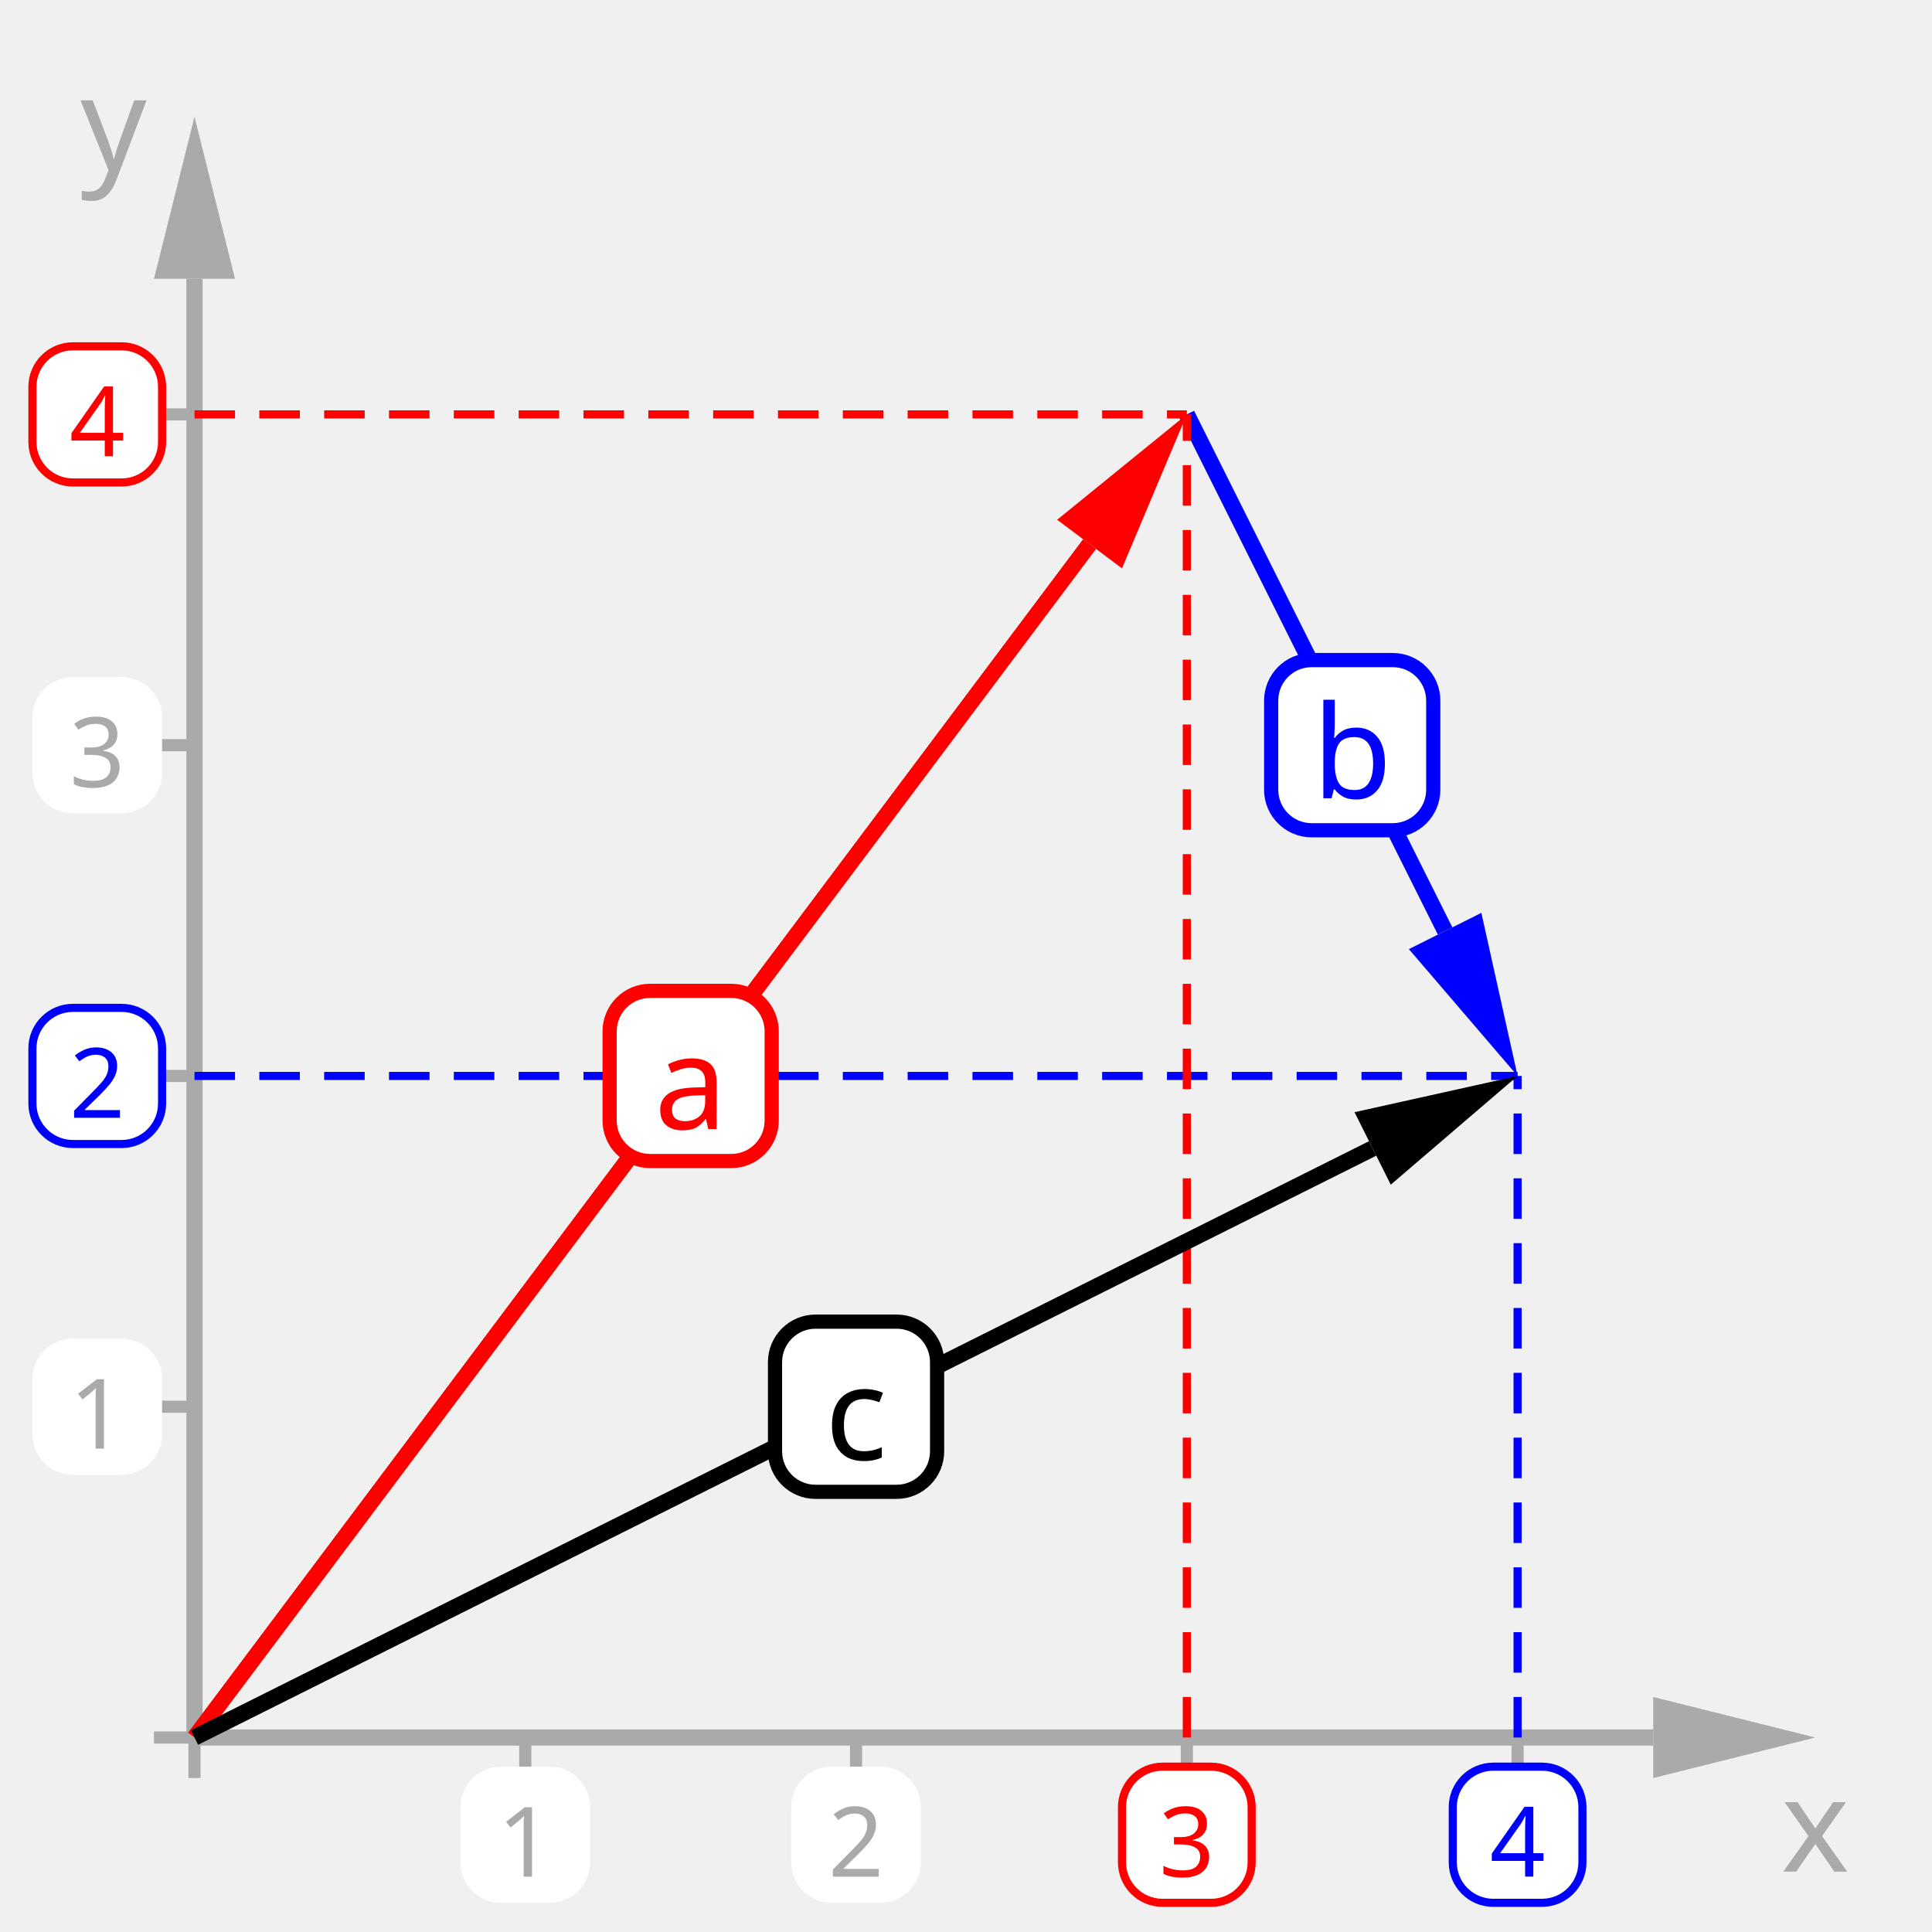
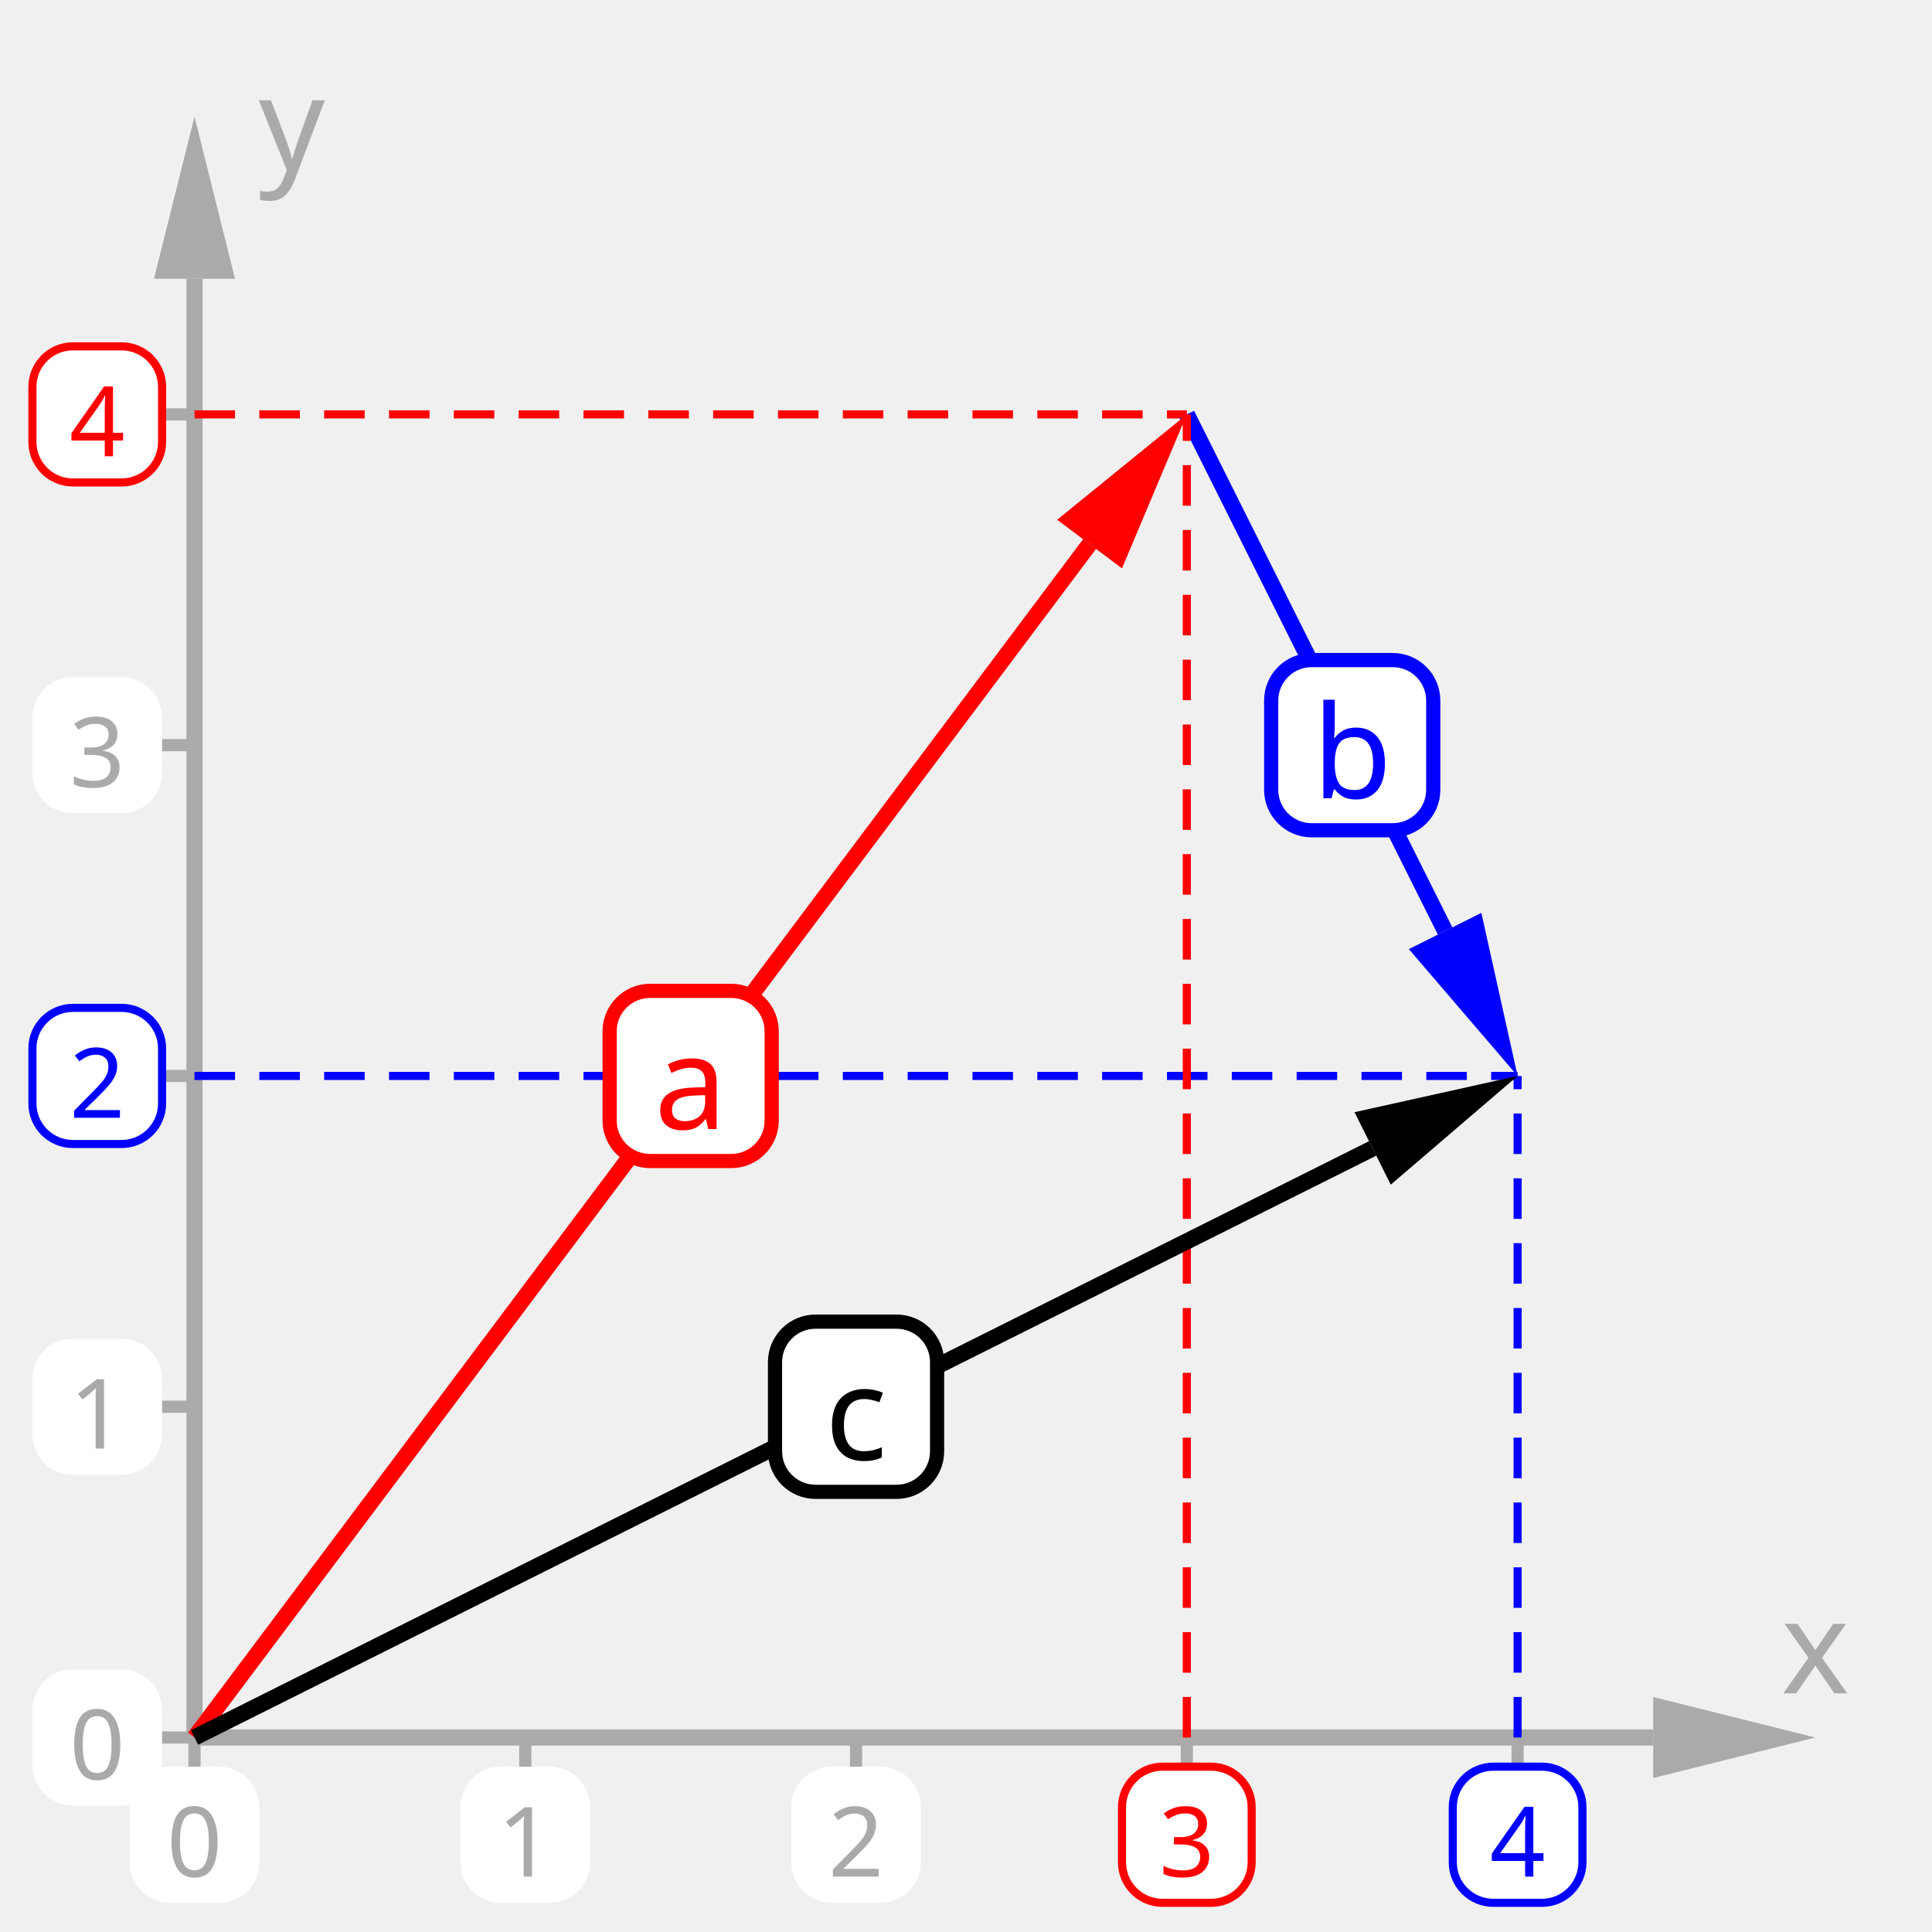
<svg xmlns="http://www.w3.org/2000/svg" width="200" height="200" viewBox="-24 -14.4 238.4 238.4" style="background: rgb(255, 255, 255); border-radius: 8px;">
  <defs>
    <pattern id="grid-1-#ccc-#fff-200-200-40.816326530612244-40.816326530612244" width="40.816" height="40.816" patternUnits="userSpaceOnUse">
      <path d="M 0 0 L 0 40.816 40.816 40.816 40.816 0 0 0" fill="#fff" stroke="#ccc" stroke-width="0.5" />
    </pattern>
  </defs>
  <rect width="200" height="200" fill="url(#grid-1-#ccc-#fff-200-200-40.816326530612244-40.816326530612244)" style="     transform: scaleY(-1);     transform-origin: 0 100px;   " />
-   <defs>
-     <marker id="h-6" markerWidth="10" markerHeight="5" refY="2.5" orient="auto">
-       <polygon points="0 0, 10 2.5, 0 5" fill="#aaa" />
-     </marker>
-   </defs>
-   <line x1="0" y1="200" x2="180" y2="200" stroke="#aaa" stroke-width="2" marker-end="url(#h-6)" />
-   <defs>
-     <marker id="h-7" markerWidth="10" markerHeight="5" refY="2.5" orient="auto">
-       <polygon points="0 0, 10 2.5, 0 5" fill="#aaa" />
-     </marker>
-   </defs>
-   <line x1="0" y1="200" x2="1.1021821192326179e-14" y2="20" stroke="#aaa" stroke-width="2" marker-end="url(#h-7)" />
-   <text x="200" y="211" width="20" fill="#aaa" style="dominant-baseline: middle; text-anchor: middle; font: normal 16px sans-serif">
-       x
+   <line x1="0" y1="200" x2="0" y2="205" stroke="#aaa" stroke-width="1.5" stroke-dasharray="undefined" />
+   <rect x="-8" y="203.6" width="16" height="16.8" fill="#fff" stroke="#aaa" stroke-width="0" rx="5" />
+   <text x="0" y="213" width="16" fill="#aaa" style="dominant-baseline: middle; text-anchor: middle; font: normal 12px sans-serif">
+       0
    </text>
-   <text x="-10" y="1" width="20" fill="#aaa" style="dominant-baseline: middle; text-anchor: middle; font: normal 16px sans-serif">
-       y
-     </text>
-   <line x1="0" y1="200" x2="0" y2="205" stroke="#aaa" stroke-width="1.5" stroke-dasharray="undefined" />
  <line x1="40.816" y1="200" x2="40.816" y2="205" stroke="#aaa" stroke-width="1.5" stroke-dasharray="undefined" />
  <rect x="32.816" y="203.6" width="16" height="16.8" fill="#fff" stroke="#aaa" stroke-width="0" rx="5" />
  <text x="40.816" y="213" width="16" fill="#aaa" style="dominant-baseline: middle; text-anchor: middle; font: normal 12px sans-serif">
      1
    </text>
  <line x1="81.633" y1="200" x2="81.633" y2="205" stroke="#aaa" stroke-width="1.5" stroke-dasharray="undefined" />
  <rect x="73.633" y="203.6" width="16" height="16.8" fill="#fff" stroke="#aaa" stroke-width="0" rx="5" />
  <text x="81.633" y="213" width="16" fill="#aaa" style="dominant-baseline: middle; text-anchor: middle; font: normal 12px sans-serif">
      2
    </text>
  <line x1="122.449" y1="200" x2="122.449" y2="205" stroke="#aaa" stroke-width="1.5" stroke-dasharray="undefined" />
  <rect x="114.449" y="203.6" width="16" height="16.8" fill="#fff" stroke="#aaa" stroke-width="0" rx="5" />
  <text x="122.449" y="213" width="16" fill="#aaa" style="dominant-baseline: middle; text-anchor: middle; font: normal 12px sans-serif">
      3
    </text>
  <line x1="163.265" y1="200" x2="163.265" y2="205" stroke="#aaa" stroke-width="1.5" stroke-dasharray="undefined" />
  <rect x="155.265" y="203.6" width="16" height="16.8" fill="#fff" stroke="#aaa" stroke-width="0" rx="5" />
  <text x="163.265" y="213" width="16" fill="#aaa" style="dominant-baseline: middle; text-anchor: middle; font: normal 12px sans-serif">
      4
    </text>
  <line x1="0" y1="200" x2="-5" y2="200" stroke="#aaa" stroke-width="1.5" stroke-dasharray="undefined" />
+   <rect x="-20" y="191.6" width="16" height="16.8" fill="#fff" stroke="#aaa" stroke-width="0" rx="5" />
+   <text x="-12" y="201" width="16" fill="#aaa" style="dominant-baseline: middle; text-anchor: middle; font: normal 12px sans-serif">
+       0
+     </text>
  <line x1="0" y1="159.184" x2="-5" y2="159.184" stroke="#aaa" stroke-width="1.5" stroke-dasharray="undefined" />
  <rect x="-20" y="150.784" width="16" height="16.8" fill="#fff" stroke="#aaa" stroke-width="0" rx="5" />
  <text x="-12" y="160.184" width="16" fill="#aaa" style="dominant-baseline: middle; text-anchor: middle; font: normal 12px sans-serif">
      1
    </text>
  <line x1="0" y1="118.367" x2="-5" y2="118.367" stroke="#aaa" stroke-width="1.5" stroke-dasharray="undefined" />
  <rect x="-20" y="109.967" width="16" height="16.8" fill="#fff" stroke="#aaa" stroke-width="0" rx="5" />
  <text x="-12" y="119.367" width="16" fill="#aaa" style="dominant-baseline: middle; text-anchor: middle; font: normal 12px sans-serif">
      2
    </text>
  <line x1="0" y1="77.551" x2="-5" y2="77.551" stroke="#aaa" stroke-width="1.5" stroke-dasharray="undefined" />
  <rect x="-20" y="69.151" width="16" height="16.8" fill="#fff" stroke="#aaa" stroke-width="0" rx="5" />
  <text x="-12" y="78.551" width="16" fill="#aaa" style="dominant-baseline: middle; text-anchor: middle; font: normal 12px sans-serif">
      3
    </text>
  <line x1="0" y1="36.735" x2="-5" y2="36.735" stroke="#aaa" stroke-width="1.5" stroke-dasharray="undefined" />
  <rect x="-20" y="28.335" width="16" height="16.8" fill="#fff" stroke="#aaa" stroke-width="0" rx="5" />
  <text x="-12" y="37.735" width="16" fill="#aaa" style="dominant-baseline: middle; text-anchor: middle; font: normal 12px sans-serif">
      4
+     </text>
+   <defs>
+     <marker id="h-6" markerWidth="10" markerHeight="5" refY="2.5" orient="auto">
+       <polygon points="0 0, 10 2.5, 0 5" fill="#aaa" />
+     </marker>
+   </defs>
+   <line x1="0" y1="200" x2="180" y2="200" stroke="#aaa" stroke-width="2" marker-end="url(#h-6)" />
+   <defs>
+     <marker id="h-7" markerWidth="10" markerHeight="5" refY="2.5" orient="auto">
+       <polygon points="0 0, 10 2.5, 0 5" fill="#aaa" />
+     </marker>
+   </defs>
+   <line x1="0" y1="200" x2="1.1021821192326179e-14" y2="20" stroke="#aaa" stroke-width="2" marker-end="url(#h-7)" />
+   <text x="200" y="189" width="20" fill="#aaa" style="dominant-baseline: middle; text-anchor: middle; font: normal 16px sans-serif">
+       x
+     </text>
+   <text x="12" y="1" width="20" fill="#aaa" style="dominant-baseline: middle; text-anchor: middle; font: normal 16px sans-serif">
+       y
    </text>
  <defs>
    <marker id="h-8" markerWidth="10" markerHeight="5" refY="2.5" orient="auto">
      <polygon points="0 0, 10 2.5, 0 5" fill="blue" />
    </marker>
  </defs>
  <line x1="122.449" y1="36.735" x2="154.321" y2="100.479" stroke="blue" stroke-width="2" marker-end="url(#h-8)" />
  <rect x="132.857" y="67.051" width="20" height="21" fill="#fff" stroke="blue" stroke-width="1.75" rx="5" />
  <text x="142.857" y="78.551" width="20" fill="blue" style="dominant-baseline: middle; text-anchor: middle; font: normal 16px sans-serif">
      b
    </text>
  <line x1="163.265" y1="200" x2="163.265" y2="118.367" stroke="blue" stroke-width="1" stroke-dasharray="5,3" />
  <line x1="0" y1="118.367" x2="163.265" y2="118.367" stroke="blue" stroke-width="1" stroke-dasharray="5,3" />
  <rect x="155.265" y="203.6" width="16" height="16.8" fill="#fff" stroke="blue" stroke-width="1" rx="5" />
  <text x="163.265" y="213" width="16" fill="blue" style="dominant-baseline: middle; text-anchor: middle; font: normal 12px sans-serif">
      4
    </text>
  <rect x="-20" y="109.967" width="16" height="16.8" fill="#fff" stroke="blue" stroke-width="1" rx="5" />
  <text x="-12" y="119.367" width="16" fill="blue" style="dominant-baseline: middle; text-anchor: middle; font: normal 12px sans-serif">
      2
    </text>
  <defs>
    <marker id="h-9" markerWidth="10" markerHeight="5" refY="2.5" orient="auto">
      <polygon points="0 0, 10 2.5, 0 5" fill="red" />
    </marker>
  </defs>
  <line x1="0" y1="200" x2="110.449" y2="52.735" stroke="red" stroke-width="2" marker-end="url(#h-9)" />
  <rect x="51.224" y="107.867" width="20" height="21" fill="#fff" stroke="red" stroke-width="1.75" rx="5" />
  <text x="61.224" y="119.367" width="20" fill="red" style="dominant-baseline: middle; text-anchor: middle; font: normal 16px sans-serif">
      a
    </text>
  <line x1="122.449" y1="200" x2="122.449" y2="36.735" stroke="red" stroke-width="1" stroke-dasharray="5,3" />
  <line x1="0" y1="36.735" x2="122.449" y2="36.735" stroke="red" stroke-width="1" stroke-dasharray="5,3" />
  <rect x="114.449" y="203.6" width="16" height="16.8" fill="#fff" stroke="red" stroke-width="1" rx="5" />
  <text x="122.449" y="213" width="16" fill="red" style="dominant-baseline: middle; text-anchor: middle; font: normal 12px sans-serif">
      3
    </text>
  <rect x="-20" y="28.335" width="16" height="16.8" fill="#fff" stroke="red" stroke-width="1" rx="5" />
  <text x="-12" y="37.735" width="16" fill="red" style="dominant-baseline: middle; text-anchor: middle; font: normal 12px sans-serif">
      4
    </text>
  <defs>
    <marker id="h-10" markerWidth="10" markerHeight="5" refY="2.5" orient="auto">
      <polygon points="0 0, 10 2.5, 0 5" fill="#000" />
    </marker>
  </defs>
  <line x1="0" y1="200" x2="145.377" y2="127.312" stroke="#000" stroke-width="2" marker-end="url(#h-10)" />
  <rect x="71.633" y="148.684" width="20" height="21" fill="#fff" stroke="#000" stroke-width="1.75" rx="5" />
  <text x="81.633" y="160.184" width="20" fill="#000" style="dominant-baseline: middle; text-anchor: middle; font: normal 16px sans-serif">
      c
    </text>
</svg>
